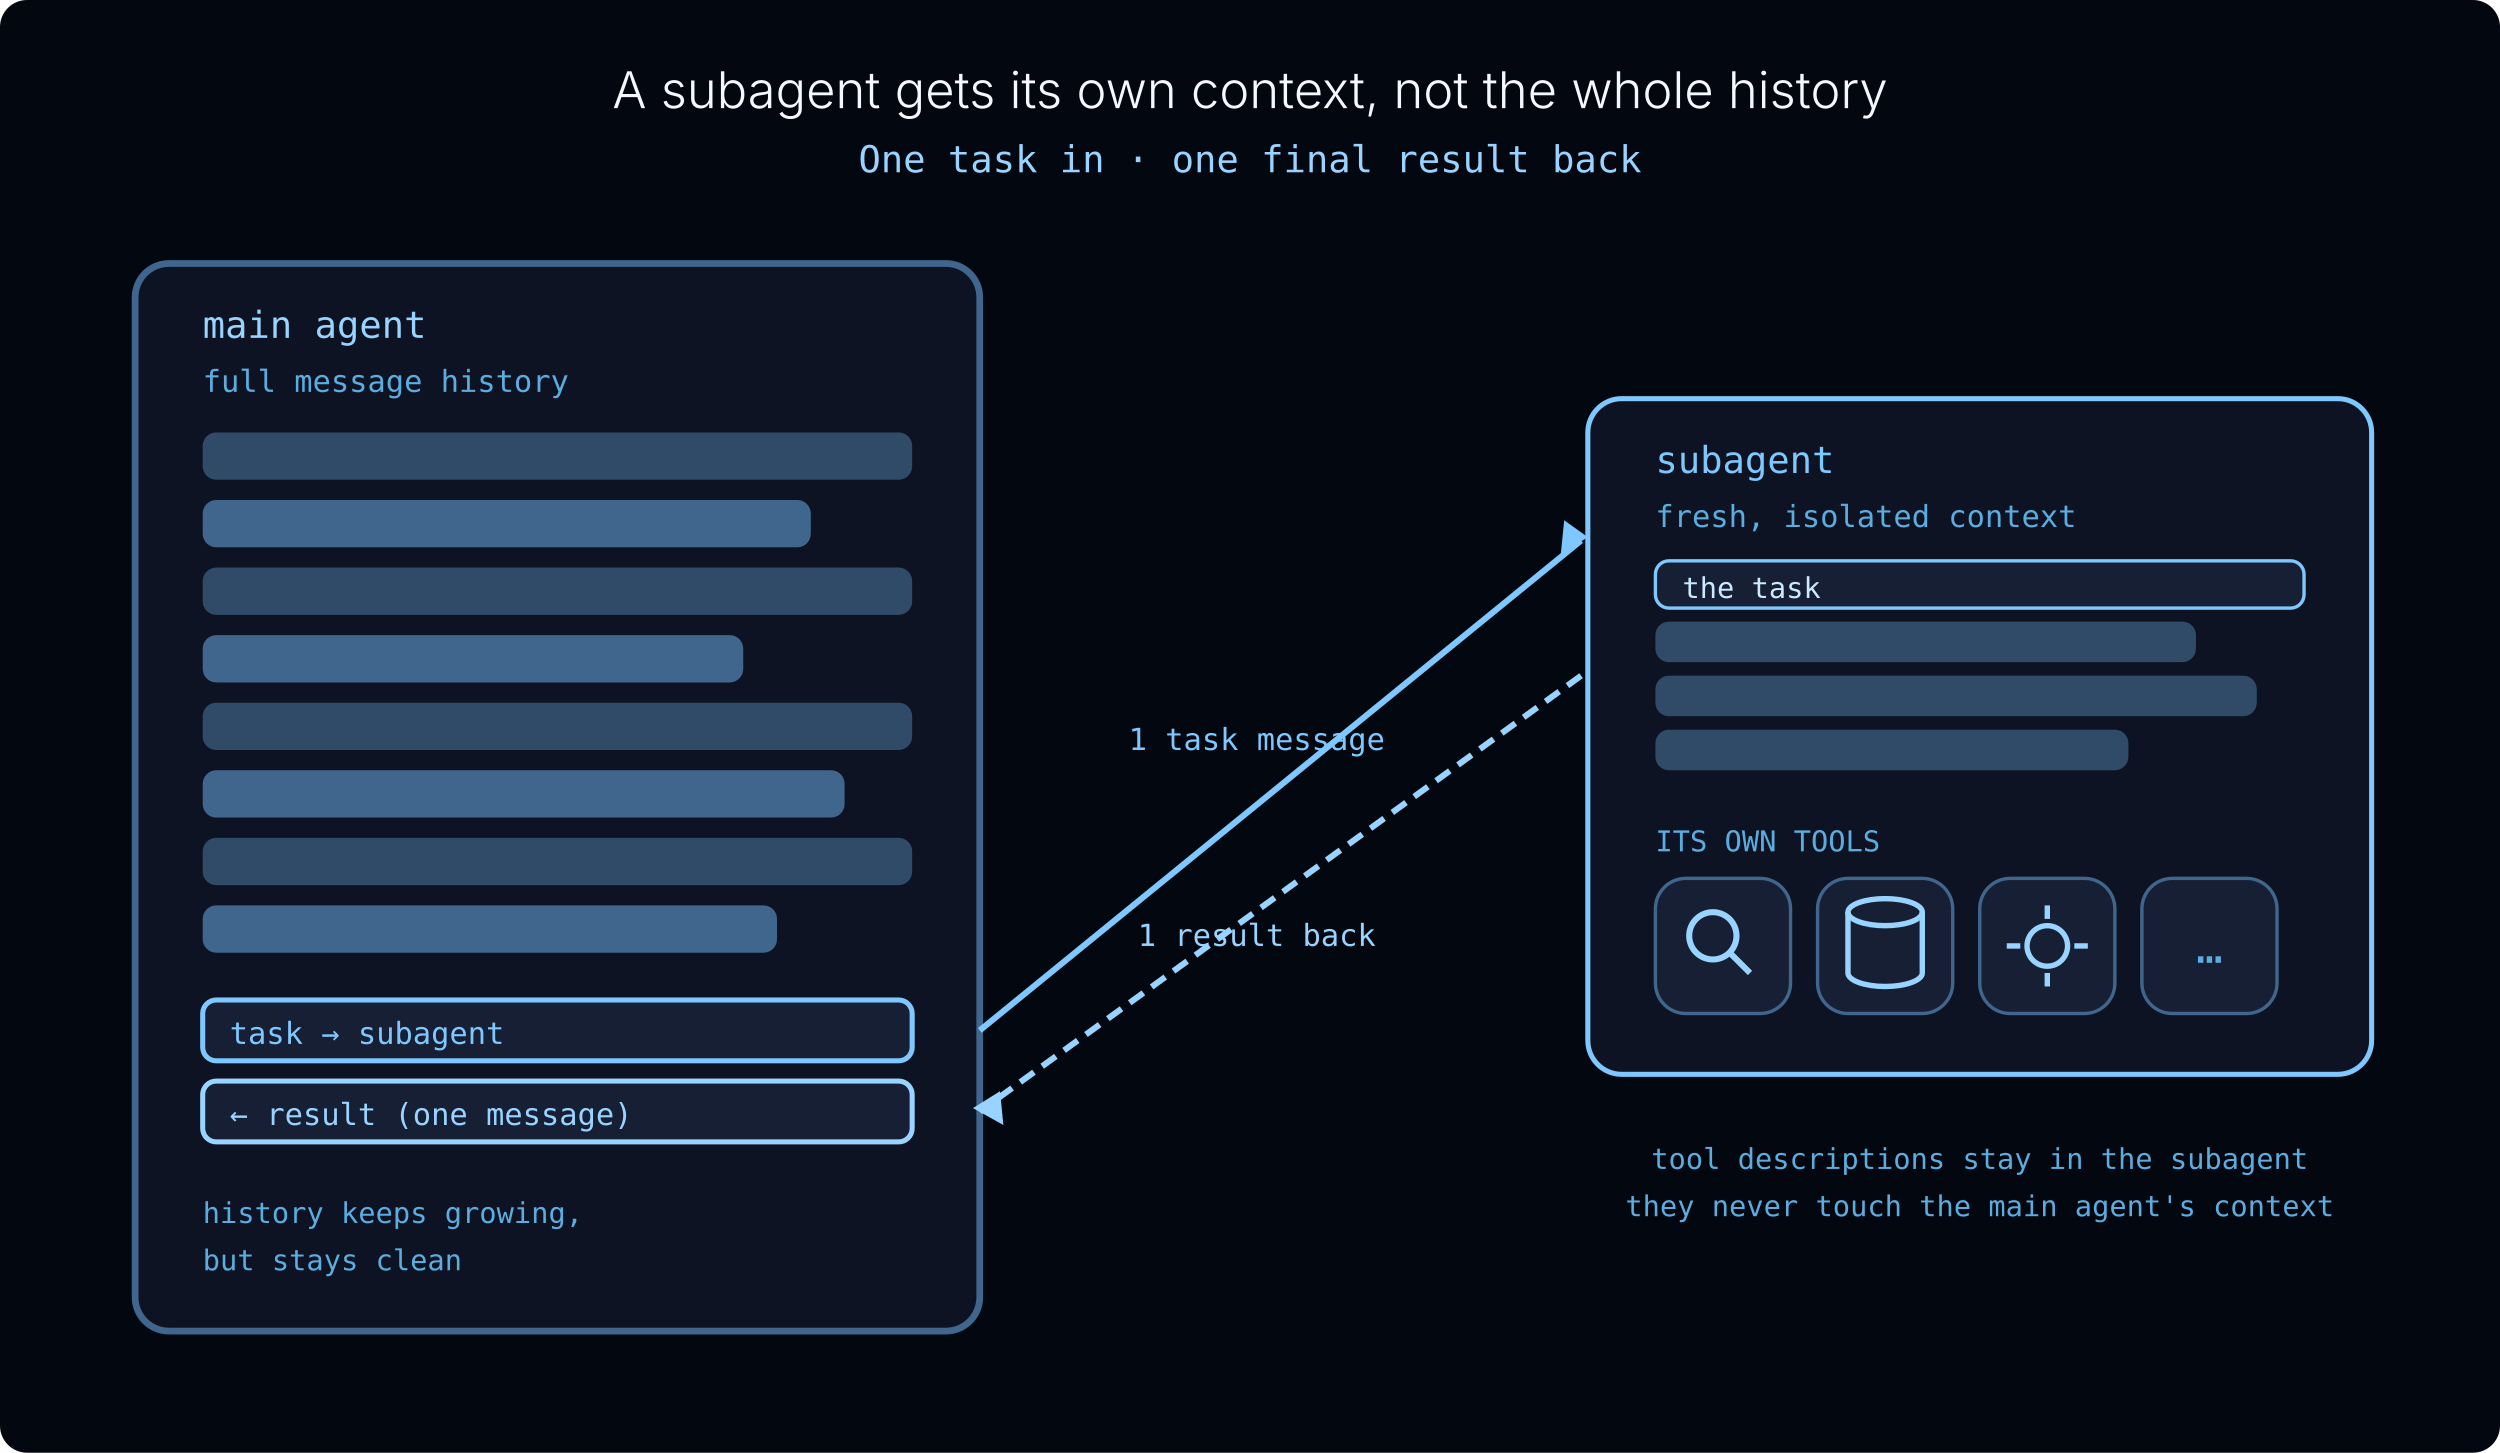
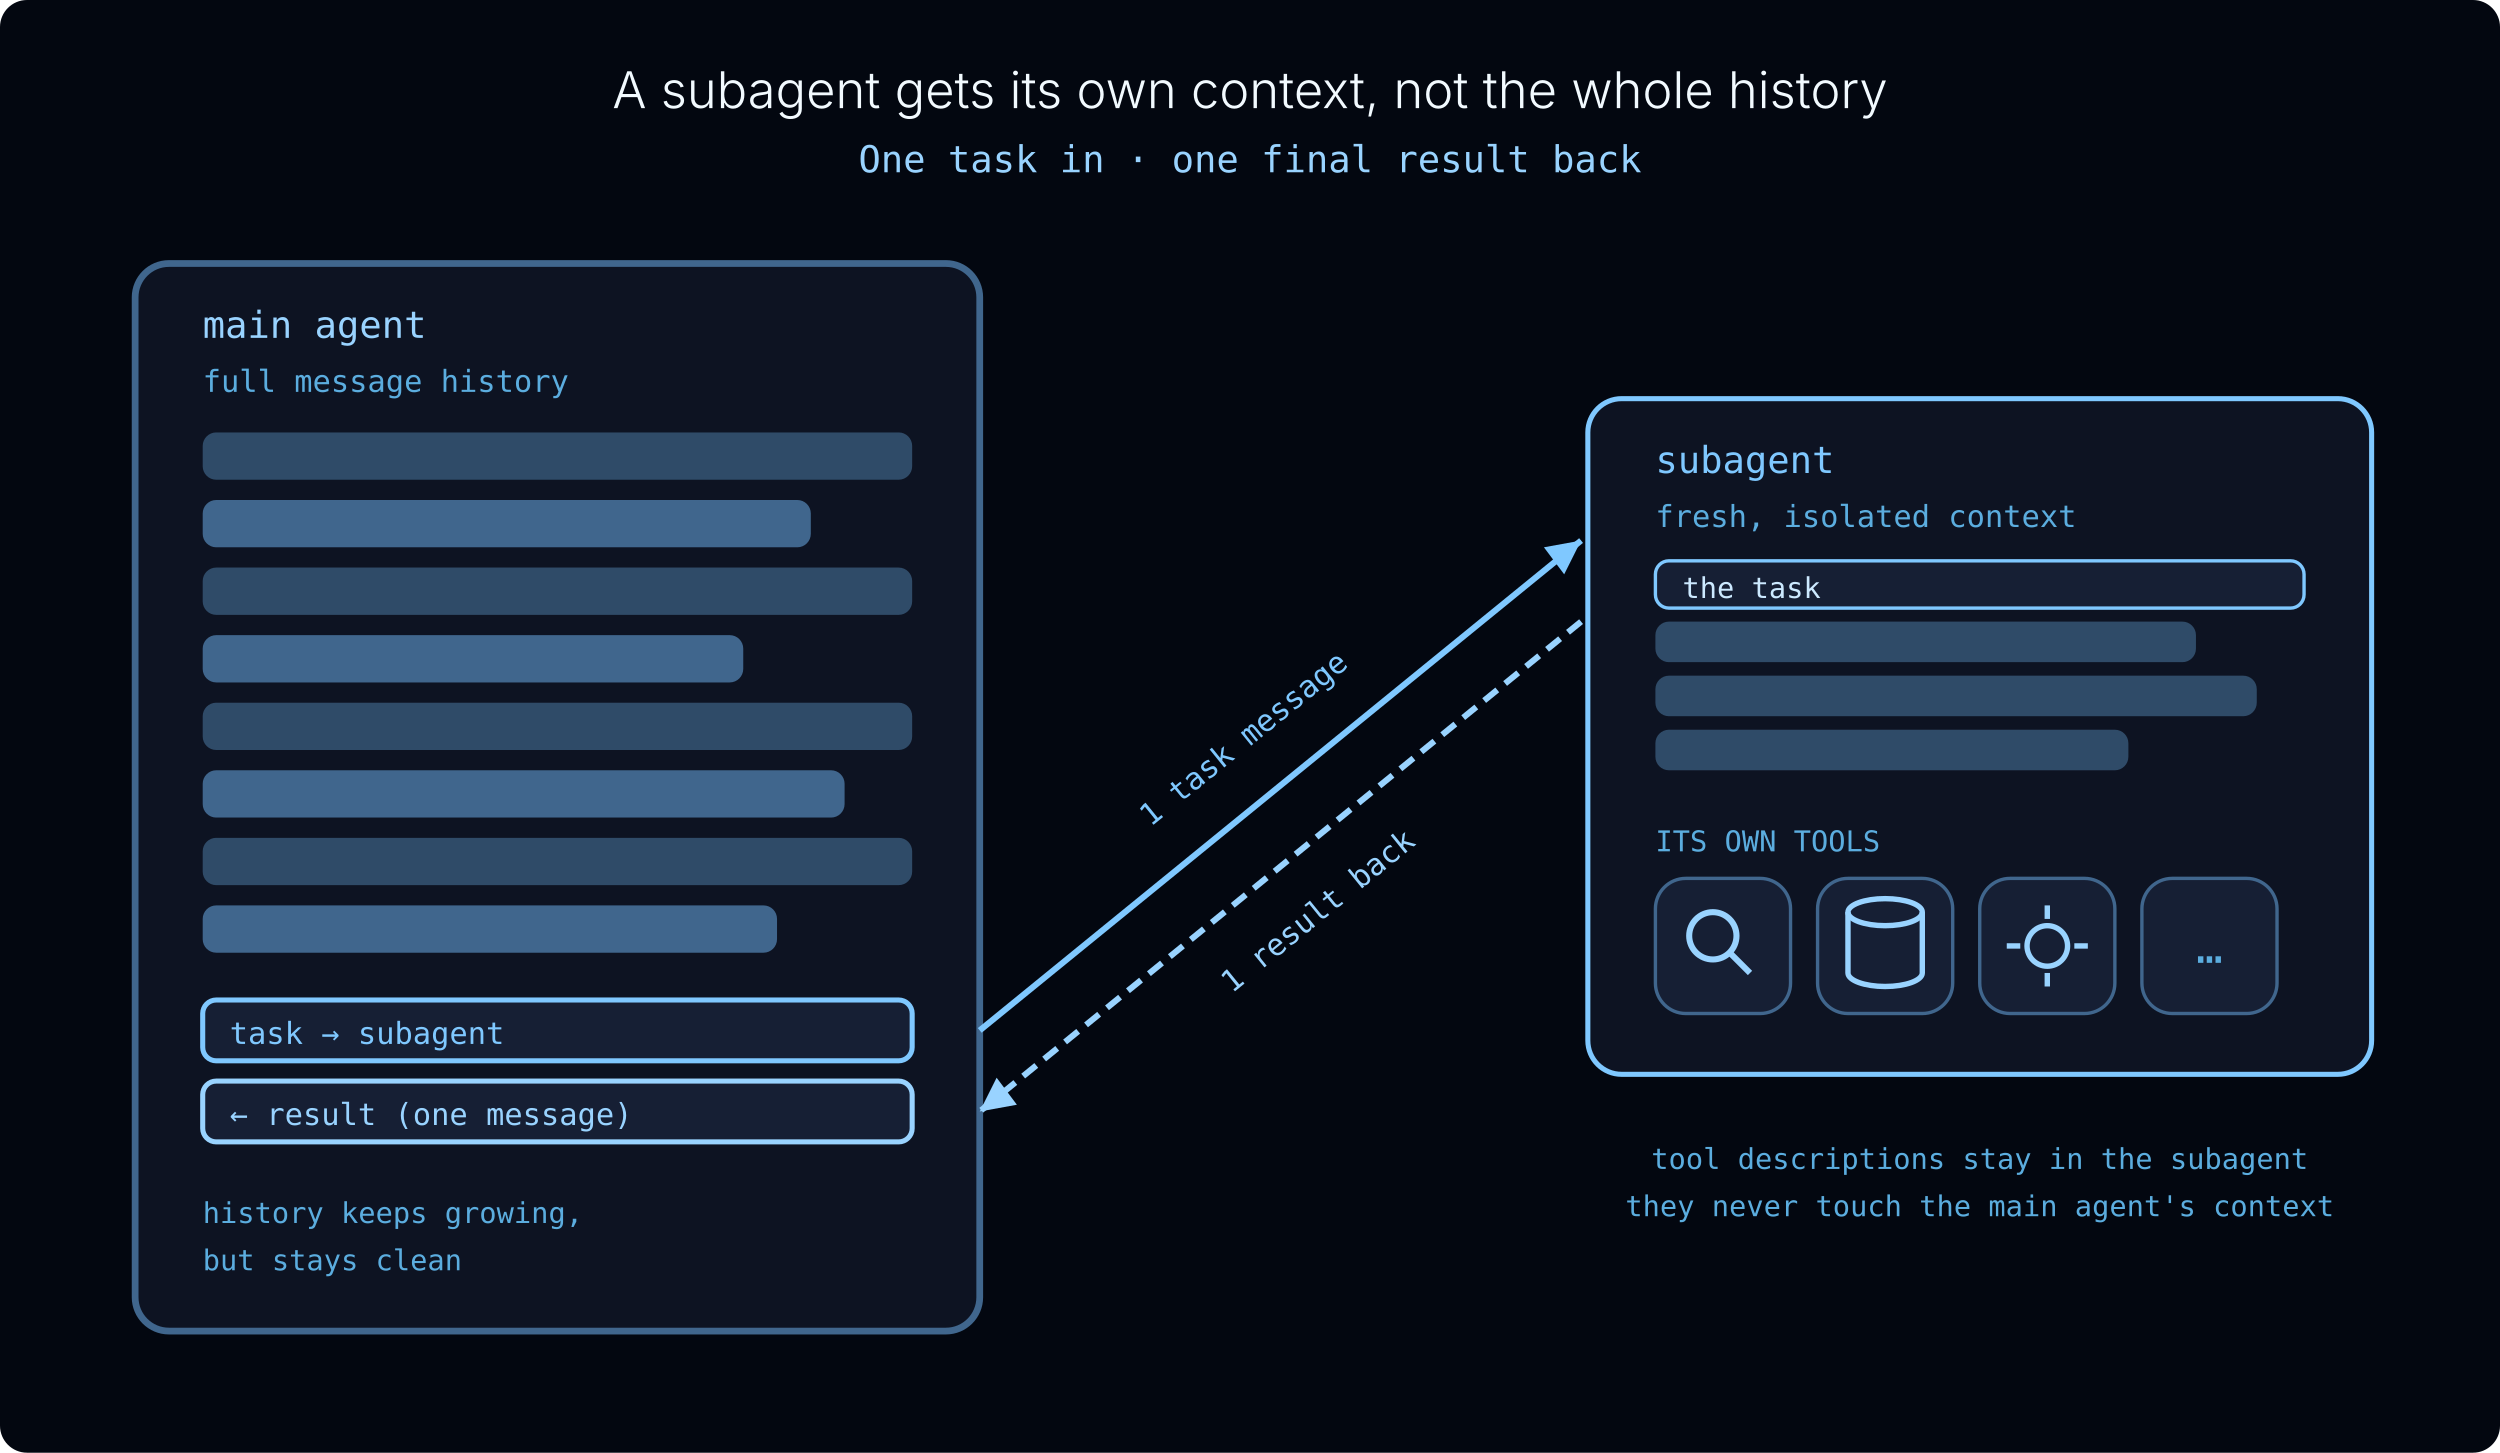
<svg xmlns="http://www.w3.org/2000/svg" width="740" height="430" font-family="'Inter', -apple-system, BlinkMacSystemFont, 'Segoe UI', sans-serif">
  <rect width="740" height="430" fill="#030710" rx="8" />
  <text x="370" y="32" text-anchor="middle" font-size="15" font-weight="300" fill="#F2FAFF">A subagent gets its own context, not the whole history</text>
  <text x="370" y="51" text-anchor="middle" font-size="11" fill="#99D3FF" font-family="'IBM Plex Mono', ui-monospace, SFMono-Regular, Menlo, Consolas, monospace">One task in · one final result back</text>
  <rect x="40" y="78" width="250" height="316" rx="10" fill="#0D1322" stroke="#40668D" stroke-width="2" />
  <text x="60" y="100" font-size="11" fill="#99D3FF" font-family="'IBM Plex Mono', ui-monospace, SFMono-Regular, Menlo, Consolas, monospace">main agent</text>
  <text x="60" y="116" font-size="9" fill="#5BADDF" font-family="'IBM Plex Mono', ui-monospace, SFMono-Regular, Menlo, Consolas, monospace">full message history</text>
  <g>
    <rect x="60" y="128" width="210" height="14" rx="4" fill="#2F4B68" />
    <rect x="60" y="148" width="180" height="14" rx="4" fill="#40668D" />
    <rect x="60" y="168" width="210" height="14" rx="4" fill="#2F4B68" />
    <rect x="60" y="188" width="160" height="14" rx="4" fill="#40668D" />
    <rect x="60" y="208" width="210" height="14" rx="4" fill="#2F4B68" />
    <rect x="60" y="228" width="190" height="14" rx="4" fill="#40668D" />
    <rect x="60" y="248" width="210" height="14" rx="4" fill="#2F4B68" />
    <rect x="60" y="268" width="170" height="14" rx="4" fill="#40668D" />
  </g>
  <rect x="60" y="296" width="210" height="18" rx="4" fill="#161F34" stroke="#7FC8FF" stroke-width="1.5" />
  <text x="68" y="309" font-size="9" fill="#7FC8FF" font-family="'IBM Plex Mono', ui-monospace, SFMono-Regular, Menlo, Consolas, monospace">task → subagent</text>
  <rect x="60" y="320" width="210" height="18" rx="4" fill="#161F34" stroke="#99D3FF" stroke-width="1.5" />
  <text x="68" y="333" font-size="9" fill="#99D3FF" font-family="'IBM Plex Mono', ui-monospace, SFMono-Regular, Menlo, Consolas, monospace">← result (one message)</text>
  <text x="60" y="362" font-size="8.5" fill="#5BADDF" font-family="'IBM Plex Mono', ui-monospace, SFMono-Regular, Menlo, Consolas, monospace">history keeps growing,</text>
  <text x="60" y="376" font-size="8.5" fill="#5BADDF" font-family="'IBM Plex Mono', ui-monospace, SFMono-Regular, Menlo, Consolas, monospace">but stays clean</text>
  <line x1="290" y1="305" x2="468" y2="160" stroke="#7FC8FF" stroke-width="1.8" />
-   <polygon points="463,154 470,159 462,164" fill="#7FC8FF" />
-   <text x="372" y="222" text-anchor="middle" font-size="9" fill="#7FC8FF" font-family="'IBM Plex Mono', ui-monospace, SFMono-Regular, Menlo, Consolas, monospace">1 task message</text>
-   <line x1="468" y1="200" x2="290" y2="329" stroke="#99D3FF" stroke-width="1.8" stroke-dasharray="5 3" />
-   <polygon points="296,323 288,328 297,333" fill="#99D3FF" />
-   <text x="372" y="280" text-anchor="middle" font-size="9" fill="#99D3FF" font-family="'IBM Plex Mono', ui-monospace, SFMono-Regular, Menlo, Consolas, monospace">1 result back</text>
+   <polygon points="468,160 457,162 463,170" fill="#7FC8FF" />
+   <text x="370" y="221" text-anchor="middle" font-size="9" fill="#7FC8FF" font-family="'IBM Plex Mono', ui-monospace, SFMono-Regular, Menlo, Consolas, monospace" transform="rotate(-39, 370, 221)">1 task message</text>
+   <line x1="468" y1="184" x2="290" y2="329" stroke="#99D3FF" stroke-width="1.8" stroke-dasharray="5 3" />
+   <polygon points="290,329 295,319 301,327" fill="#99D3FF" />
+   <text x="392" y="272" text-anchor="middle" font-size="9" fill="#99D3FF" font-family="'IBM Plex Mono', ui-monospace, SFMono-Regular, Menlo, Consolas, monospace" transform="rotate(-39, 392, 272)">1 result back</text>
  <rect x="470" y="118" width="232" height="200" rx="10" fill="#0D1322" stroke="#7FC8FF" stroke-width="1.5" />
  <text x="490" y="140" font-size="11" fill="#7FC8FF" font-family="'IBM Plex Mono', ui-monospace, SFMono-Regular, Menlo, Consolas, monospace">subagent</text>
  <text x="490" y="156" font-size="9" fill="#5BADDF" font-family="'IBM Plex Mono', ui-monospace, SFMono-Regular, Menlo, Consolas, monospace">fresh, isolated context</text>
  <rect x="490" y="166" width="192" height="14" rx="4" fill="#161F34" stroke="#7FC8FF" stroke-width="1" />
  <text x="498" y="177" font-size="8.5" fill="#CCE9FF" font-family="'IBM Plex Mono', ui-monospace, SFMono-Regular, Menlo, Consolas, monospace">the task</text>
  <rect x="490" y="184" width="160" height="12" rx="4" fill="#2F4B68" />
  <rect x="490" y="200" width="178" height="12" rx="4" fill="#2F4B68" />
  <rect x="490" y="216" width="140" height="12" rx="4" fill="#2F4B68" />
  <text x="490" y="252" font-size="8.5" fill="#5BADDF" font-family="'IBM Plex Mono', ui-monospace, SFMono-Regular, Menlo, Consolas, monospace">ITS OWN TOOLS</text>
  <rect x="490" y="260" width="40" height="40" rx="9" fill="#161F34" stroke="#40668D" stroke-width="1" />
  <circle cx="507" cy="277" r="7" fill="none" stroke="#99D3FF" stroke-width="1.8" />
  <line x1="512" y1="282" x2="518" y2="288" stroke="#99D3FF" stroke-width="1.8" />
  <rect x="538" y="260" width="40" height="40" rx="9" fill="#161F34" stroke="#40668D" stroke-width="1" />
  <ellipse cx="558" cy="270" rx="11" ry="4" fill="none" stroke="#99D3FF" stroke-width="1.6" />
  <path d="M 547,270 V 288 a 11,4 0 0 0 22,0 V 270" fill="none" stroke="#99D3FF" stroke-width="1.6" />
  <rect x="586" y="260" width="40" height="40" rx="9" fill="#161F34" stroke="#40668D" stroke-width="1" />
  <circle cx="606" cy="280" r="6" fill="none" stroke="#99D3FF" stroke-width="1.6" />
  <g stroke="#99D3FF" stroke-width="1.6">
    <line x1="606" y1="268" x2="606" y2="272" />
    <line x1="606" y1="288" x2="606" y2="292" />
    <line x1="594" y1="280" x2="598" y2="280" />
    <line x1="614" y1="280" x2="618" y2="280" />
  </g>
  <rect x="634" y="260" width="40" height="40" rx="9" fill="#161F34" stroke="#40668D" stroke-width="1" />
  <text x="654" y="285" text-anchor="middle" font-size="13" fill="#5BADDF" font-family="'IBM Plex Mono', ui-monospace, SFMono-Regular, Menlo, Consolas, monospace">…</text>
  <text x="586" y="346" text-anchor="middle" font-size="8.5" fill="#5BADDF" font-family="'IBM Plex Mono', ui-monospace, SFMono-Regular, Menlo, Consolas, monospace">tool descriptions stay in the subagent</text>
  <text x="586" y="360" text-anchor="middle" font-size="8.5" fill="#5BADDF" font-family="'IBM Plex Mono', ui-monospace, SFMono-Regular, Menlo, Consolas, monospace">they never touch the main agent's context</text>
</svg>
